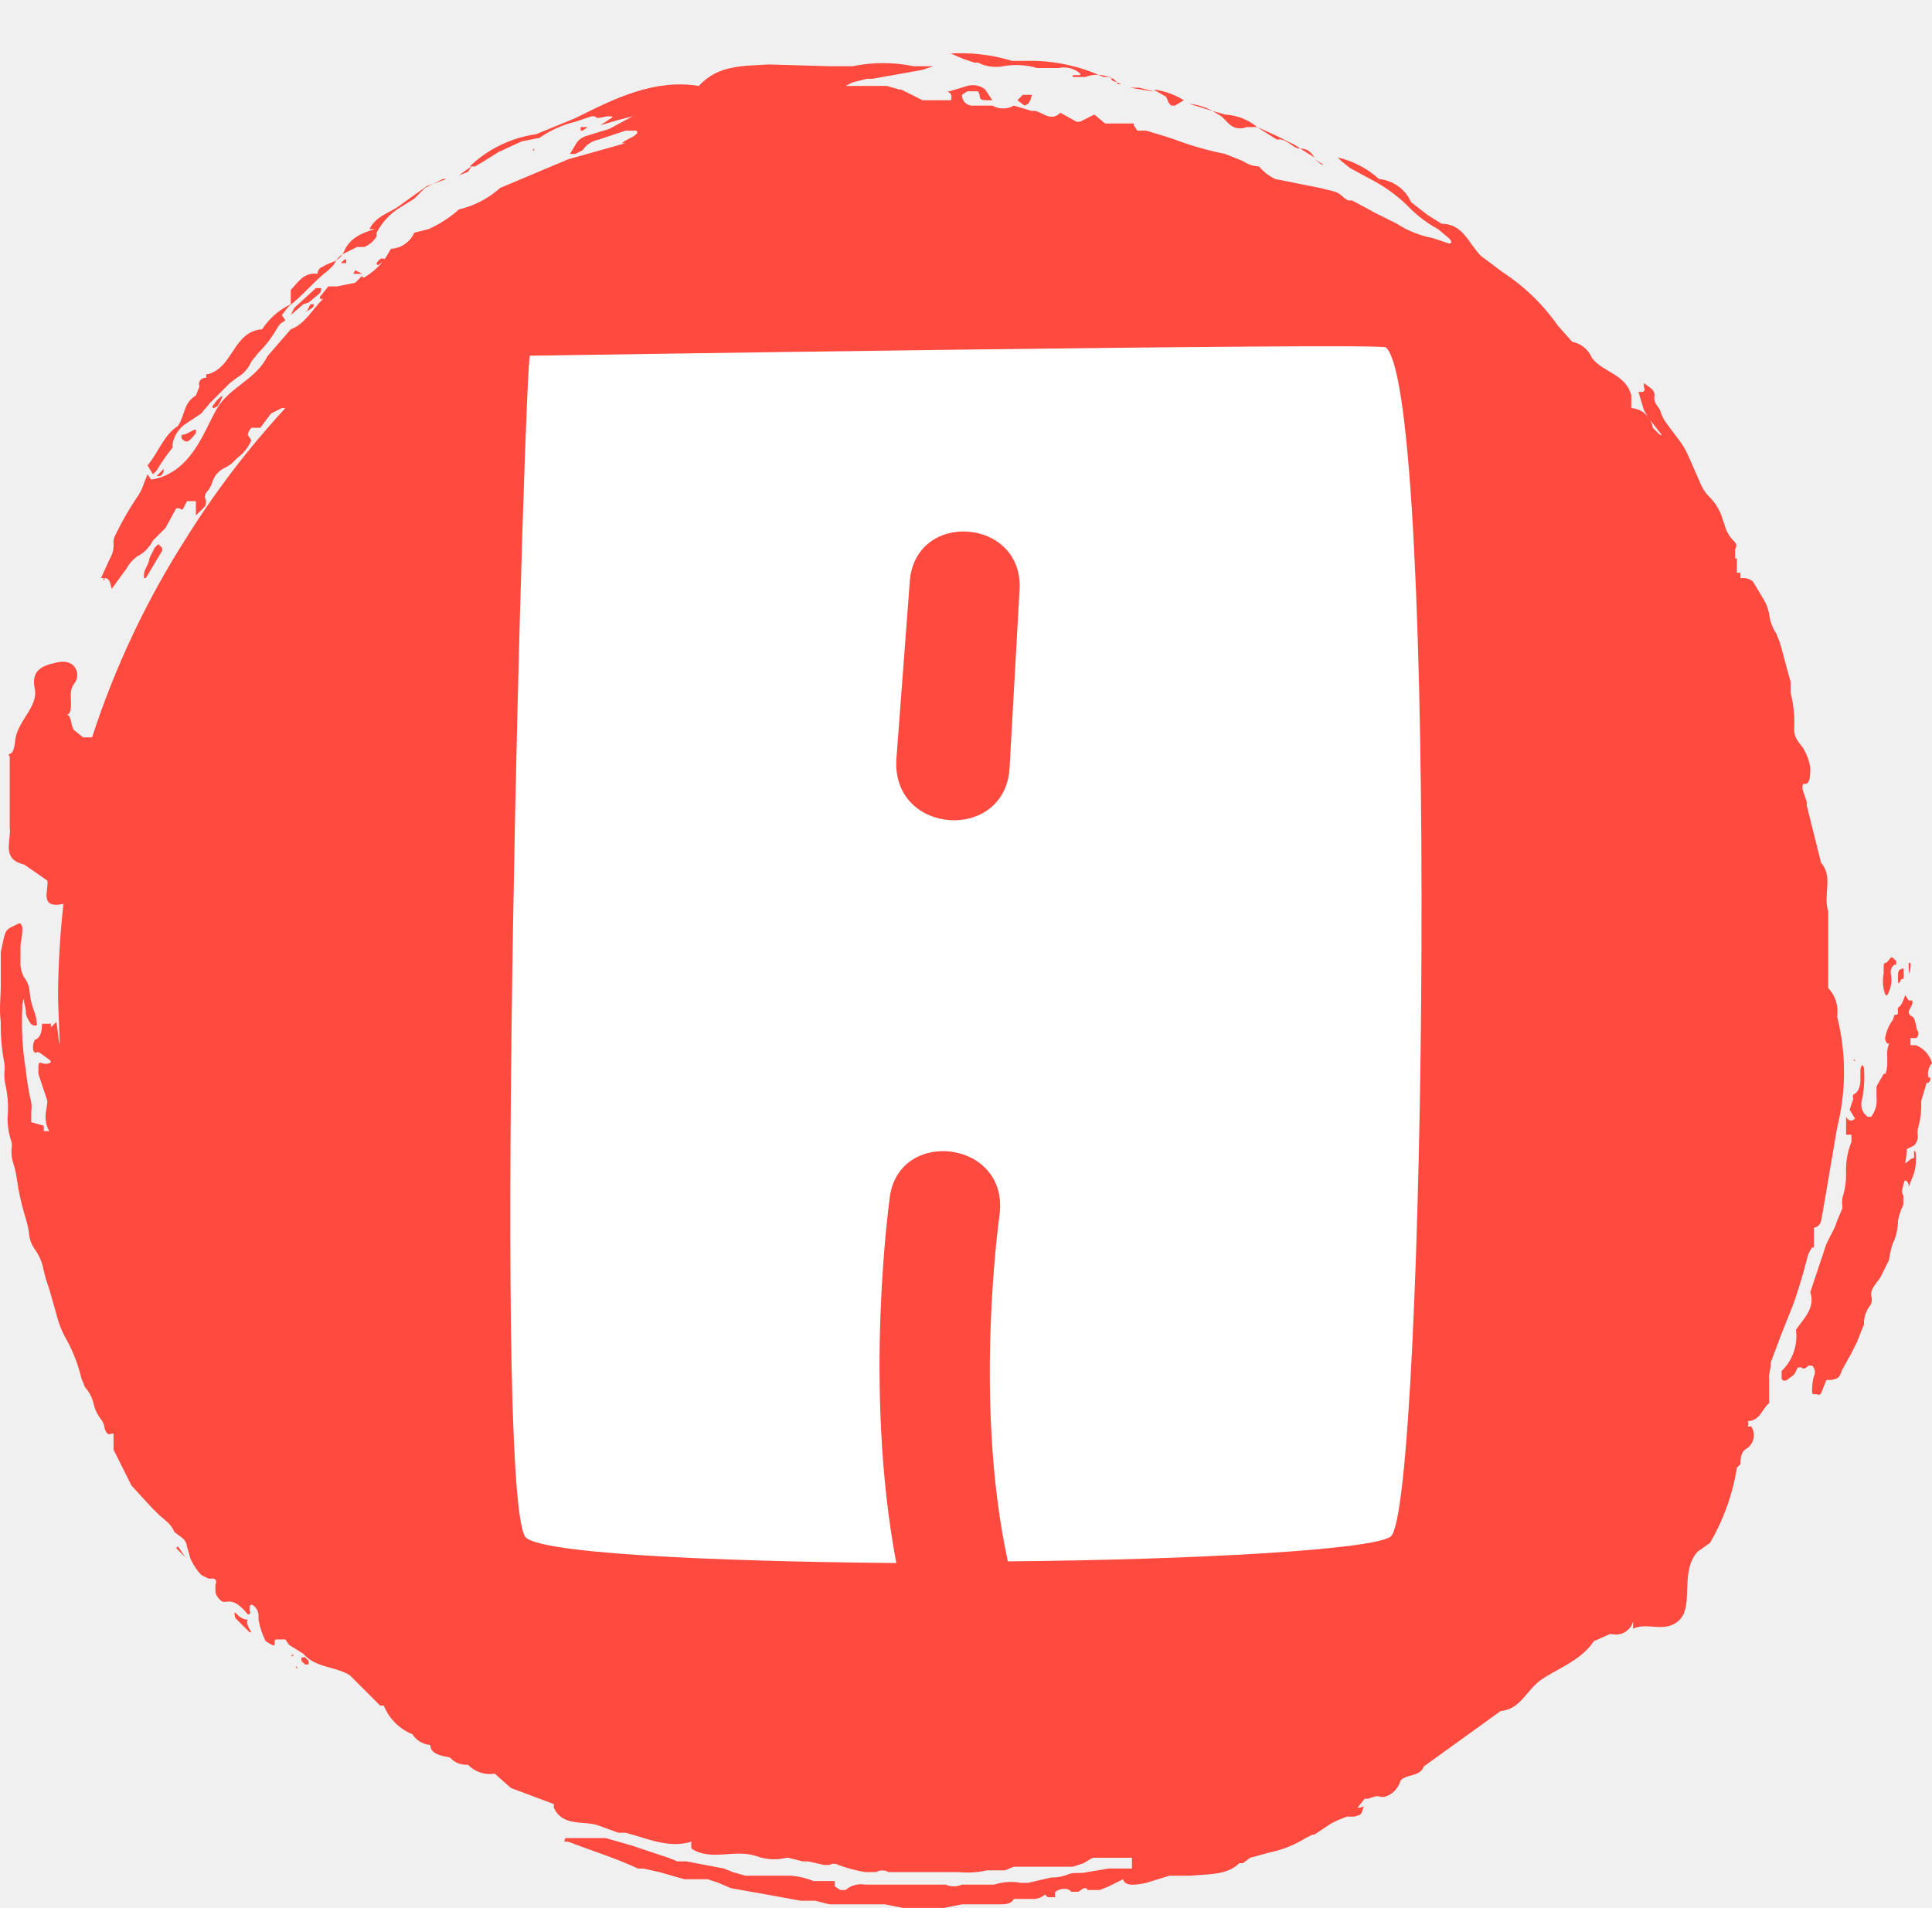
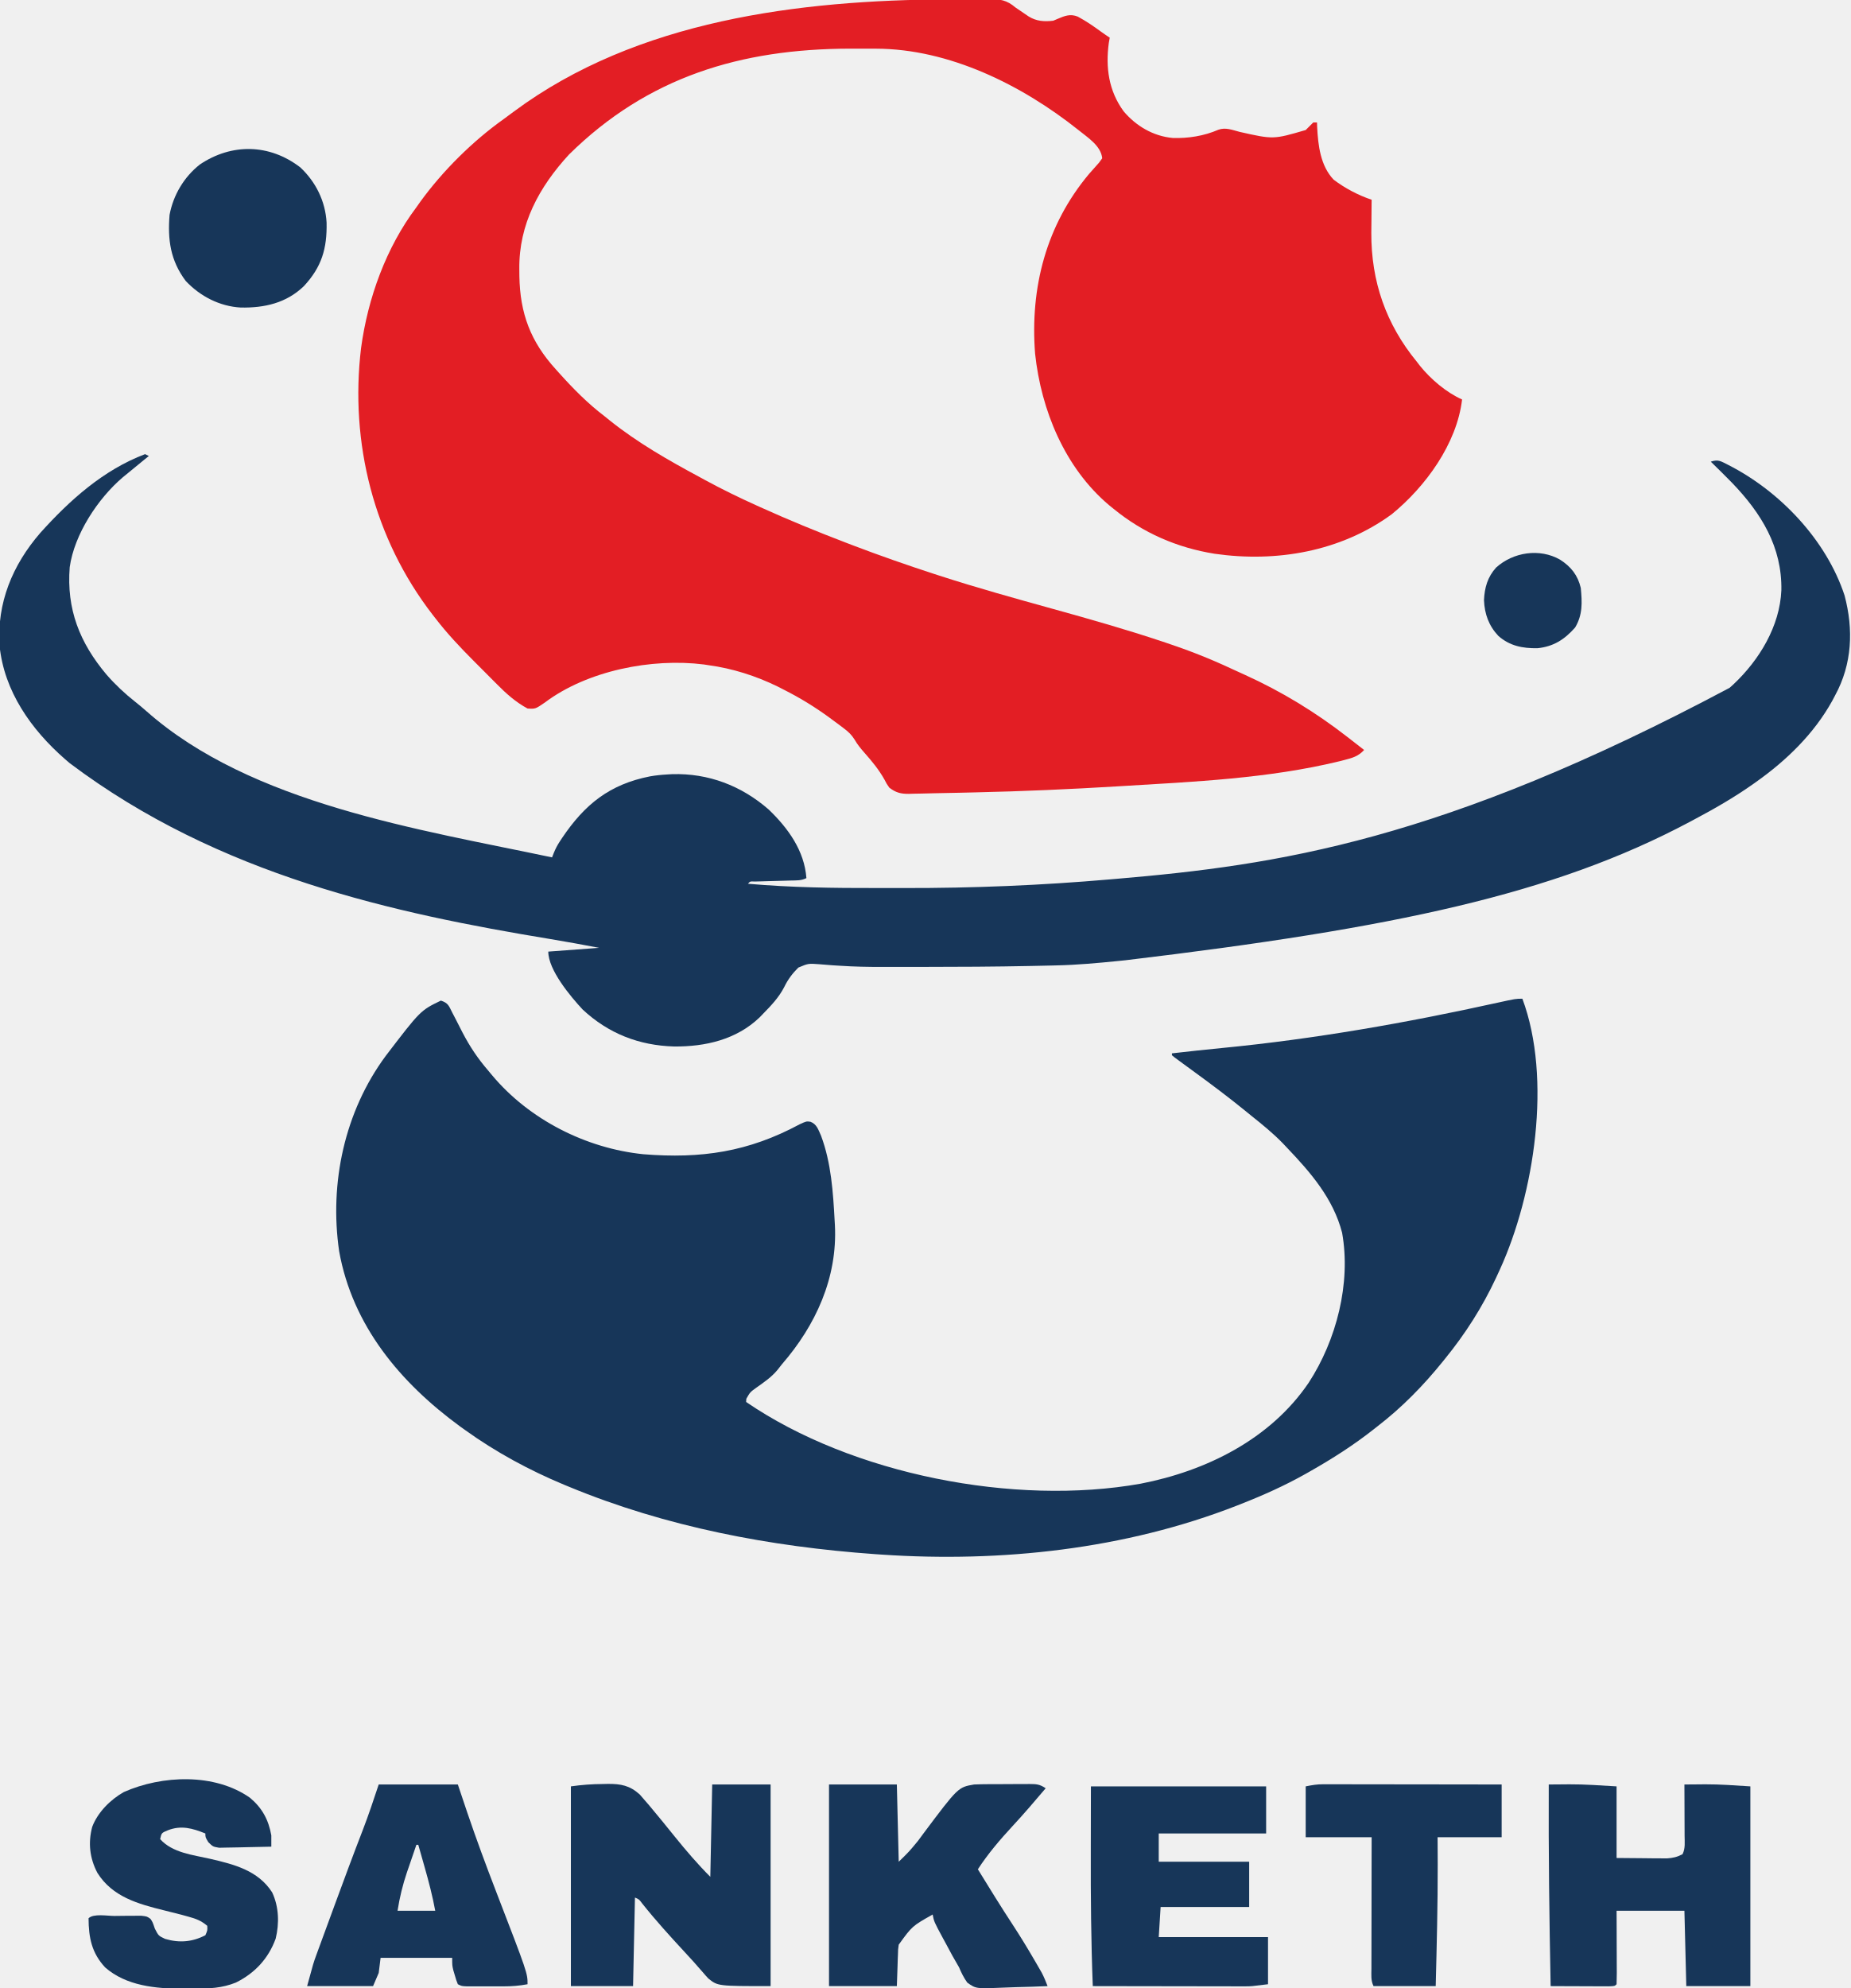
- <svg xmlns="http://www.w3.org/2000/svg" id="svg23" width="308.761" height="304.916" class="css-1j8o68f" version="1.1" viewBox="0 0 106.008 104.687">
-   <g id="SvgjsG2685" fill="#ff4a3f" featurekey="rootContainer" transform="matrix(0.9820593,0,0,0.9820593,-0.05456052,0)">
-     <g id="g17">
-       <path id="path3" d="M19.8 15.3h.5l-.4-.2zm.5.1zm.8-.7c0 .1 0 .1.1.1l.4-.3c-.2-.1-.3-.1-.5.2zm.4-.2zm-4.1 2.3zm-.2.6l.3-.2c.1-.1.1-.2.1-.2h-.2l-.2.4c-.1-.1-.1 0 0 0zm2.2-2.9h-.1l-.2.2h.3zm-2.1 2.4l.6-.5c.1-.1.1-.2.1-.3h-.3l-1.2 1.1-.2.4.7-.6zm-1.1.8z" />
-       <path id="path5" d="M9.7 25v-.2a1.7 1.7 0 0 1 .7-1.1l.9-.6.5-.6.7-.7.4-.4.4-.3a1.9 1.9 0 0 0 .8-.9l.4-.5a5.9 5.9 0 0 0 1-1.3l.2-.3.3-.2-.2-.3.4-.5c.8-.6 1.4-1.4 2.2-2l.3-.3a1.4 1.4 0 0 1 .5-.6l.8-.4h.4a1.4 1.4 0 0 0 .7-.6V13a3.5 3.5 0 0 1 1.3-1.4l.8-.5.2-.2.4-.4 1-.5h.2l-1.1.4-1.4 1c-.6.5-1.4.6-1.8 1.4h.3c-.7.2-1.4.5-1.7 1.2s-.8.6-1.2.9a.4.4 0 0 0-.3.4c-.8-.1-1.1.5-1.5.9v.8a3.9 3.9 0 0 0-1.6 1.4c-1.6.1-1.6 2.1-3 2.5h-.1a.2.2 0 0 0 0 .2c-.3 0-.5.2-.4.5l-.2.5c-.7.4-.6 1.1-1 1.7-.8.5-1.1 1.5-1.7 2.2l.3.5.2-.2a11.6 11.6 0 0 1 .9-1.3zM53.9 3.3l.6.2h.2a2.2 2.2 0 0 0 1.4.2 4.1 4.1 0 0 1 1.9.1h1.2a1.4 1.4 0 0 1 1.2.3.1.1 0 0 1 0 .1H60a.1.1 0 0 0 0 .1h.7a1.8 1.8 0 0 1 1.3 0c.2 0 .1.1.2.2l.5.2h-.2c-.2-.4-.5-.4-.8-.4a9.7 9.7 0 0 0-4.3-.9h-.8A9.8 9.8 0 0 0 53 3h.2zm7.3 3.1zM50.3 4.7zm10.9 1.7h.2-.2zM19 14.7zm32.1-10zm17.6 2.2a.9.9 0 0 0 1 .2h.6a3.1 3.1 0 0 0-1.8-.7l-.7-.2.5.3zm-3.4-1.3c0 .1.1.2.2.3h.2l.5-.3a4.2 4.2 0 0 0-1.7-.6l.7.4zm7.4 2.7l.8.5c-.2-.3-.4-.5-.8-.5z" />
-       <path id="path7" d="M99 76.1l.6-1.6.6-1.5c.2-.5.6-1.8.8-2.6a1.7 1.7 0 0 1 .3-.7h.1v-1.1c.5-.1.4-.6.5-.9l.8-4.7a12.7 12.7 0 0 0 0-6.2 1.9 1.9 0 0 0-.5-1.6v-4.3c-.3-.9.3-1.9-.4-2.7L101 45a.4.4 0 0 0 0-.2l-.2-.6a.5.5 0 0 1 0-.4h.1c.3 0 .3-.5.3-.9a3 3 0 0 0-.4-1.1l-.3-.4a1.1 1.1 0 0 1-.2-.7 6.7 6.7 0 0 0-.2-2v-.6c-.2-.7-.4-1.5-.6-2.2l-.2-.5a2.5 2.5 0 0 1-.4-1.1 2.5 2.5 0 0 0-.3-.8l-.6-1a.8.8 0 0 0-.6-.2h-.1V32h-.2v-.8H97V31a.4.4 0 0 0 0-.1v-.2c.1-.2.1-.3-.1-.5a1.8 1.8 0 0 1-.4-.6l-.2-.6a2.9 2.9 0 0 0-.7-1.2 2.2 2.2 0 0 1-.5-.7l-.7-1.6a4.3 4.3 0 0 0-.6-1l-.6-.8a2.4 2.4 0 0 1-.4-.8l-.2-.3a.6.6 0 0 1-.1-.5.5.5 0 0 0-.2-.4l-.4-.3v.2c.1.2 0 .3-.1.3h-.2l.3 1 .3.5.7.9h-.1l-.2-.2-.2-.2a1.3 1.3 0 0 0-1.2-1.1v-.7c-.3-1.2-1.6-1.3-2.2-2.1a1.5 1.5 0 0 0-1.1-.9l-.8-.9a11.3 11.3 0 0 0-3.1-3l-.8-.6-.4-.3c-.7-.7-1-1.8-2.2-1.8l-.8-.5-.9-.7a2.2 2.2 0 0 0-1.8-1.3 5.1 5.1 0 0 0-2.3-1.2l.2.2.5.4 1.3.7a8.5 8.5 0 0 1 2.1 1.6 6.8 6.8 0 0 0 1.5 1.1l.6.5c.1.1.2.2.1.3H81l-.9-.3a5.6 5.6 0 0 1-2-.8l-1.2-.6-1.3-.7h-.2c-.3-.1-.4-.4-.8-.5l-.8-.2-2.5-.5a2.6 2.6 0 0 1-.9-.7 1.7 1.7 0 0 1-.9-.3l-1-.4a18.1 18.1 0 0 1-2.8-.8l-.6-.2-1-.3h-.5l-.2-.3v-.1h-1.6l-.6-.5-.4.2-.4.2h-.2l-.9-.5c-.6.6-1.1-.2-1.6-.1l-1-.3a1.2 1.2 0 0 1-1.2 0h-1.2a.6.6 0 0 1-.5-.6l.3-.2h.6a.7.7 0 0 1 .1.3c0 .2.2.2.5.2h.2l-.4-.6a1.1 1.1 0 0 0-1-.2l-1 .3H53c.3.2.2.3.2.5h-1.6l-.4-.2-.8-.4h-.1l-.7-.2h-2.3l.4-.2.8-.2h.3l1.7-.3 1.1-.2.6-.2h-1.1a8.4 8.4 0 0 0-3.4 0h-1.3L43 3.6c-1.4.1-2.8 0-3.9 1.2-2.5-.4-4.7.7-6.9 1.8l-2.2.9a6.7 6.7 0 0 0-3.7 1.8h.3l.5-.3.8-.5 1.3-.6 1-.2a6 6 0 0 1 2-.9l.9-.3h.2c.1.2.5 0 .7 0h.2c.1 0 .1.1 0 .1l-.6.4 1-.3.8-.2-1.3.7-1.3.4a1 1 0 0 0-.6.5l-.3.5h.3l.4-.2a1.4 1.4 0 0 1 .9-.6l1.5-.5h.5a.1.1 0 0 1 .1.2c-.2.2-.6.3-.8.5h.2l-3.2.9-3.8 1.6a5.2 5.2 0 0 1-2.3 1.2 6.6 6.6 0 0 1-1.7 1.1l-.8.2a1.5 1.5 0 0 1-1.3.9l-.3.5a3.7 3.7 0 0 1-1.2 1.1h-.1v-.1l-.2.2-.2.2-1 .2h-.5l-.4.5c-.1.1-.1.2 0 .2h.1c-.6.6-1 1.4-1.8 1.7L15 19.9c-.6 1.2-1.8 1.6-2.6 2.6s-1.4 3.9-3.9 4.3l-.2-.3-.2.5a2.7 2.7 0 0 1-.4.8 16.9 16.9 0 0 0-1.2 2.1.8.8 0 0 0-.1.5 1.4 1.4 0 0 1-.2.8l-.5 1.1h.2c.3 0 .3.3.4.6l.8-1.1a2.2 2.2 0 0 1 .6-.7 2 2 0 0 0 .9-.9l.3-.3.4-.4.6-1.1h.2c.1.1.1.1.2 0l.2-.4h.5v.8l.5-.5a.5.5 0 0 0 0-.5.4.4 0 0 1 .1-.3 1.5 1.5 0 0 0 .3-.5 1.3 1.3 0 0 1 .8-.9l.3-.2.3-.3a2.4 2.4 0 0 0 .8-1l-.2-.3c0-.1.1-.3.2-.4h.5l.6-.8.6-.3h.2a48.8 48.8 0 0 0-5.5 7.2h-.1.1a48.4 48.4 0 0 0-5.3 11.2h-.5l-.5-.4c-.2-.2-.1-.7-.4-.9h.1c.3-.5-.1-1.2.3-1.7s.1-1.4-.9-1.2-1.5.5-1.3 1.5-1 1.8-1.1 2.9-.5.5-.3.9v3.9c.1.8-.5 1.8.8 2.1l1.3.9c.1.5-.5 1.6.9 1.3a49.2 49.2 0 0 0-.3 5c0 1.1.1 2.2.1 3.3v-.4c-.1-.4-.1-.8-.2-1.3l-.3.3v-.2h-.5c0 .5-.1.8-.4.9a.9.9 0 0 0-.1.5c0 .1.1.3.2.2s.4.2.7.4-.2.3-.4.2-.2.1-.2.3v.3l.5 1.5c0 .3-.1.6-.1.9a1.7 1.7 0 0 0 .2.8h-.3v-.3l-.7-.2v-.6a1.5 1.5 0 0 0 0-.5 14.6 14.6 0 0 1-.3-1.8 16.6 16.6 0 0 1-.2-3.5.9.9 0 0 1 .1-.5v.2a2.9 2.9 0 0 1 .1.5.8.8 0 0 0 .1.4c.1.2.2.4.4.4s.1-.1.1-.2a2.1 2.1 0 0 0-.1-.5 4.2 4.2 0 0 1-.3-1.3 1.5 1.5 0 0 0-.3-.7 1.6 1.6 0 0 1-.2-.9v-.8c0-.3.1-.6.1-.9a.5.5 0 0 0-.1-.4h-.1c-.8.4-.7.2-1 1.6V55c0 .7-.1 1.4 0 2.1a10.8 10.8 0 0 0 .2 2.3 1.8 1.8 0 0 1 0 .5 3.1 3.1 0 0 0 .1.9 5.9 5.9 0 0 1 .1 1.3 3.9 3.9 0 0 0 .2 1.7 1.2 1.2 0 0 1 0 .4 2.1 2.1 0 0 0 .1.8 4.9 4.9 0 0 1 .2.9 14 14 0 0 0 .5 2.2 5 5 0 0 1 .2 1 1.7 1.7 0 0 0 .3.7 2.9 2.9 0 0 1 .5 1.2 8.5 8.5 0 0 0 .3 1l.4 1.4a5.4 5.4 0 0 0 .6 1.5 8.5 8.5 0 0 1 .8 2.1l.2.5a2.1 2.1 0 0 1 .5 1 2.1 2.1 0 0 0 .4.8 1 1 0 0 1 .2.5c.1.3.2.4.4.3h.1v.9l.5 1 .5 1 1.1 1.2.4.4c.3.3.7.5.9 1l.4.3a.7.7 0 0 1 .3.5l.2.7a3.3 3.3 0 0 0 .6.9l.4.2h.3a.2.2 0 0 1 .1.3 2.5 2.5 0 0 0 0 .5.9.9 0 0 0 .4.5h.2c.4-.1.8.2 1.2.7h.1c0-.1.1-.1 0-.2v-.2c0-.1.1-.2.2-.1a.7.7 0 0 1 .3.6v.2a4.3 4.3 0 0 0 .4 1.2c.5.3.5.3.5.1s0-.2.2-.2h.4l.2.3.8.5c.7.8 1.8.7 2.6 1.2l1.7 1.7h.2a2.9 2.9 0 0 0 1.6 1.6 1.3 1.3 0 0 0 1 .6c0 .5.6.6 1.1.7a1.2 1.2 0 0 0 .8.4h.2a1.7 1.7 0 0 0 1.5.5l.9.8 2.4.9v.2c.5 1.1 1.7.7 2.5 1l1.1.4h.4c1.2.3 2.4.9 3.7.5a.7.7 0 0 0 0 .4c1.1.7 2.4 0 3.6.4a2.9 2.9 0 0 0 1.7.1h.1l.8.2h.3l.9.2h.3a.5.5 0 0 1 .5 0 7.9 7.9 0 0 0 1.5.4h.6a.7.7 0 0 1 .7 0h3.9a5 5 0 0 0 1.6-.1h1l.5-.2H60l.6-.2.5-.3h2.2v.6H62l-1.2.2c-.4.1-.7 0-1 .1a2.4 2.4 0 0 1-1 .2l-1.3.3h-.4a3.1 3.1 0 0 0-1.5.1h-1.8a1.1 1.1 0 0 1-.9 0h-4.5a1.3 1.3 0 0 0-1.1.3H47l-.3-.2v-.3h-1.2a4.1 4.1 0 0 0-1.3-.3h-2.5l-.7-.2-.5-.2-2.1-.4h-.5l-.5-.2-2.1-.7-1.4-.4h-2.2c-.1 0-.1.1-.1.2h.2c1.3.5 2.6.9 3.9 1.5h.3l.9.2 1.4.4h1.3l.6.2.7.3 1.7.3 1.1.2 1.1.2h.8l.8.2h3.1l1 .2h2.3l1-.2H56c.4 0 .6-.1.7-.3h1a1 1 0 0 0 .8-.3c-.1.1 0 .1.1.2h.4v-.2c0-.1 0-.1.2-.2s.6-.1.7.1h.4l.3-.2c.2 0 .2 0 .2.1h.7l.5-.2.8-.4c.1.3.4.4 1.3.2l1.3-.4h1.2c.9-.1 2 0 2.7-.7h.2l.4-.3 1.1-.3a6.1 6.1 0 0 0 2-.8l.4-.2h.1l.9-.6.4-.2.5-.2h.4c.4-.1.4-.1.5-.4s0-.1-.2-.1h-.1l.4-.5h.2c.3-.1.5-.2.7-.1h.2a1.3 1.3 0 0 0 .9-.9c.3-.4 1.1-.2 1.3-.8l4.3-3.1c1.1-.1 1.4-1.1 2.2-1.7s2.3-1.1 3-2.2l.9-.4h.1a1 1 0 0 0 1.2-.7v.4c.8-.4 1.8.3 2.6-.5s0-2.7 1-3.8l.7-.5a12.1 12.1 0 0 0 1.5-4.2l.2-.2c0-.3 0-.7.4-.9a.9.9 0 0 0 .2-1.2h-.2a.3.3 0 0 0 0-.3c.7 0 .8-.7 1.2-1V77a.5.5 0 0 1 0-.2 3.8 3.8 0 0 0 .1-.7zM5.9 32.2z" />
-       <path id="path9" d="M26.4 9.3l-.3.2-.4.3.5-.2zm6.1-2h.1l.3-.2h-.4zm-2.6 1l-.1.1h.1v-.1zm-1.5 1.4zm1.3-.2zm-6.3 3.1zM9.2 26.2l-.4.4H9a.4.4 0 0 0 .2-.4zm3-3.5a2.1 2.1 0 0 0 .3-.6 1.5 1.5 0 0 0-.5.5c-.1.1-.1.2 0 .2zM11 24.2V24c-.2 0-.5.3-.8.3v.2c.3.3.4.2.8-.3zm3 66.2zM73.9 9.2h.1l-.5-.3zm-2.5-1.4c.5-.1.8.4 1.2.5h.1l-.3-.2-1-.5-1.1-.5.3.2zM52.8 3.1zm11.7 2h-.1l-1.2-.2h.5zm2 .7l1.3.4a3.3 3.3 0 0 0-1.3-.4zm-9 0a1 1 0 0 0 .2-.5h-.5l-.3.3.4.3zm9 1.6zM49.9 4.2zm2.9.7zM48.5 4zm13.8 2.1a.5.5 0 0 0 0 .1zm44.8 52.3h-.3V58h.3c.1 0 .2-.3.1-.4s-.1-.7-.3-.8a.3.3 0 0 1-.2-.3l.2-.4a.4.4 0 0 0 0-.2h-.2l-.2-.3c-.1.3-.2.6-.4.7a.5.5 0 0 0 0 .2c0 .1 0 .2-.1.2h-.1a1.1 1.1 0 0 1-.1.3 2.3 2.3 0 0 0-.4.9.4.4 0 0 0 .1.4h.1a1.7 1.7 0 0 0-.1.8v.4a1.8 1.8 0 0 1-.1.5h-.1l-.4.7v.6a1.5 1.5 0 0 1-.3 1.1h-.2l-.2-.2a.9.9 0 0 1-.1-.8 6.5 6.5 0 0 0 .1-1.7c0-.1-.1-.2-.1-.2a.5.5 0 0 0-.1.3v.6c0 .2-.1.6-.3.7s-.1.2-.1.3l-.2.6.3.5c-.2.2-.4.1-.5-.1v1h.3v.4a4.2 4.2 0 0 0-.3 1.4 3.3 3.3 0 0 0 0 .4 4 4 0 0 1-.2 1.3 2 2 0 0 0 0 .6l-.3.7a3.2 3.2 0 0 1-.3.7l-.3.6-.9 2.7c.3.9-.4 1.5-.8 2.1a2.7 2.7 0 0 1-.8 2.3v.4c0 .1.1.2.3.1l.4-.3.2-.4h.2c.1.1.2.1.4-.1h.2a.5.5 0 0 1 .1.6 2.9 2.9 0 0 0-.1.8c0 .1 0 .2.1.2h.2c.1.1.2 0 .3-.3l.2-.5h.3c.4-.1.4-.1.6-.6l.5-.9.3-.6.4-1a1.6 1.6 0 0 1 .3-1 .6.6 0 0 0 .1-.6c0-.2 0-.3.2-.6l.3-.4.5-1a4.7 4.7 0 0 1 .2-.9 3 3 0 0 0 .3-1.3 3.8 3.8 0 0 1 .3-.9v-.5c-.1-.2-.1-.2 0-.6s.1-.2.2-.2a.4.4 0 0 1 .1.3l.2-.5a2.3 2.3 0 0 0 .2-.9v-.3c0-.1 0-.3-.1-.3v.4c-.2 0-.3.2-.5.3a6.4 6.4 0 0 0 .1-.8l.4-.2a.7.7 0 0 0 .2-.6 1.4 1.4 0 0 1 0-.3 4.8 4.8 0 0 0 .2-1.4v-.2l.3-1h.1a.3.3 0 0 0 .1-.3h-.1a.9.9 0 0 1 .2-.8 1.5 1.5 0 0 0-.9-1zm-1.2 7.8zm-.2-9.9zm0 0zM9.1 30.8a.3.3 0 0 0 0-.2l-.2-.2-.2.2-.3.6c0 .3-.3.6-.3.9v.2h.1zm96.3 24.8h.1a1.7 1.7 0 0 0 .2-1.2.5.5 0 0 1 .2-.5h.1v-.2l-.2-.2h-.1c-.1.1-.2.3-.3.3s-.1.1-.1.3v.3a2.2 2.2 0 0 0 .1 1.2zM13.2 90.1c-.1 0 0 .2 0 .3l.8.8h.1c-.2-.3-.3-.6-.2-.7a.9.9 0 0 1-.5-.2zm.8.3zm92.3-35.7h.1a2 2 0 0 0 0-.6c-.3.1-.3.1-.3.6s.1.1.2 0z" />
-       <path id="path11" d="M106.7 62a.6.6 0 0 0 .1-.5c0-.1-.1-.2-.1-.1h-.2v.2c0 .4.1.5.2.4zm.1-8.2h-.1v.6a1 1 0 0 0 .1-.6zM17.1 92.6h-.2v.2l.2.2h.2v-.2zm86.6-33.3c0-.1 0-.1-.1-.1zM9.9 86.5l.5.5-.4-.6z" />
-       <circle id="circle13" cx="10.5" cy="87.1" transform="rotate(-24.8 10.4 87.159)" />
-       <path id="path15" d="M9.7 30.1h-.1v.2-.2h.1zm83.2-6.6l-.2-.3h-.1zm-14.7 77.1zM5.9 32.2zm-.1.2a.3.3 0 0 0 .1-.2v.2zm1.9-4.9zM61.5 2.4zm42.8 58.2v.1-.1zM16.4 92.5h-.1c.1.1.2 0 .1-.1zm.2.7h.1l-.1-.1v.1zm73.9-71.3zm15.2 34.4zM14.6 91.7zm92.1-37zm-.8 11.4zM34.6 0z" />
-     </g>
-   </g>
-   <g id="SvgjsG2686" fill="#fff" featurekey="nameFeature-0" transform="matrix(2.284354,0,0,2.284354,27.98006,-5.60952)">
-     <path id="path20" d="M9.6 16.48 l-0.32 4.24 c-0.08 1.8 2.6 1.96 2.72 0.2 l0.24 -4.28 c0.12 -1.76 -2.56 -1.96 -2.64 -0.16 z M0.48 11 l0 0 c0.04 0 20.48 -0.32 20.56 -0.2 c1.28 1.12 0.96 27.8 0.12 28.56 c-0.4 0.32 -4.64 0.56 -9.2 0.6 c-0.84 -3.84 -0.2 -8.32 -0.2 -8.32 c0.24 -1.8 -2.44 -2.12 -2.64 -0.4 c0 0.04 -0.64 4.52 0.16 8.76 c-4.56 -0.04 -8.68 -0.24 -8.92 -0.64 c-0.8 -1.44 0 -28.28 0.12 -28.36 z" />
-   </g>
+ <svg xmlns="http://www.w3.org/2000/svg" version="1.1" width="982" height="1055">
+   <path d="M0 0 C2.539 -0.016 5.078 -0.037 7.617 -0.065 C11.203 -0.101 14.789 -0.109 18.376 -0.109 C19.456 -0.124 20.536 -0.138 21.648 -0.153 C27.781 -0.116 31.242 0.333 35.947 4.351 C37.509 5.415 39.071 6.478 40.634 7.539 C41.381 8.048 42.127 8.557 42.896 9.082 C47.035 11.644 51.206 11.905 55.947 11.351 C56.741 11.014 57.535 10.676 58.353 10.328 C62.084 8.744 65.014 7.574 68.955 9.159 C73.3 11.484 77.338 14.252 81.312 17.159 C82.828 18.264 84.386 19.311 85.947 20.351 C85.782 21.259 85.617 22.166 85.447 23.101 C83.686 36.188 85.367 48.542 93.318 59.422 C99.932 67.257 109.04 72.626 119.373 73.574 C127.604 73.848 136.003 72.494 143.587 69.207 C147.469 67.799 151.078 69.36 154.947 70.351 C172.784 74.368 172.784 74.368 189.947 69.351 C191.298 68.036 192.635 66.706 193.947 65.351 C194.607 65.351 195.267 65.351 195.947 65.351 C195.973 66.151 195.998 66.95 196.025 67.773 C196.527 77.487 197.748 88.305 204.767 95.687 C210.673 100.196 217.916 104.008 224.947 106.351 C224.936 107.157 224.926 107.962 224.915 108.791 C224.88 111.852 224.856 114.912 224.837 117.973 C224.822 119.919 224.797 121.866 224.771 123.812 C224.639 149.669 232.564 172.404 248.947 192.351 C249.497 193.066 250.048 193.78 250.615 194.516 C256.31 201.574 264.617 208.663 272.947 212.351 C270.174 235.894 253.478 258.687 235.619 273.25 C208.563 293.049 174.448 298.941 141.634 294.226 C121.686 291.033 103.598 283.171 87.947 270.351 C87.145 269.703 86.343 269.055 85.517 268.387 C62.068 248.548 49.544 218.038 46.322 188.039 C43.594 152.924 52.223 119.812 74.923 92.691 C76.151 91.272 77.392 89.865 78.658 88.48 C80.219 86.805 80.219 86.805 81.947 84.351 C81.274 77.651 74.173 73.317 69.337 69.363 C39.436 45.523 0.719 26.242 -38.213 26.184 C-39.502 26.177 -39.502 26.177 -40.816 26.171 C-43.582 26.161 -46.349 26.16 -49.116 26.164 C-50.061 26.165 -51.007 26.166 -51.981 26.167 C-109.817 26.291 -159.248 41.12 -201.053 82.351 C-216.914 99.583 -227.71 119.406 -227.428 143.164 C-227.412 145.023 -227.412 145.023 -227.395 146.92 C-227.051 166.657 -221.471 181.626 -208.053 196.351 C-207.216 197.284 -207.216 197.284 -206.363 198.236 C-198.774 206.67 -191.111 214.474 -182.053 221.351 C-181.097 222.124 -180.14 222.896 -179.155 223.691 C-164.586 235.306 -148.427 244.545 -132.053 253.351 C-130.952 253.952 -129.85 254.554 -128.716 255.173 C-119.797 260.015 -110.741 264.43 -101.491 268.601 C-100.785 268.921 -100.08 269.24 -99.353 269.57 C-84.437 276.312 -69.342 282.503 -54.053 288.351 C-52.259 289.039 -52.259 289.039 -50.429 289.74 C-36.117 295.187 -21.685 300.241 -7.124 304.976 C-6.338 305.232 -5.552 305.488 -4.743 305.751 C15.366 312.273 35.715 317.918 56.083 323.565 C75.41 328.925 94.658 334.402 113.689 340.746 C114.798 341.114 114.798 341.114 115.93 341.49 C127.725 345.423 139.197 349.916 150.462 355.19 C152.907 356.333 155.364 357.444 157.826 358.551 C177.318 367.413 195.042 378.227 211.947 391.351 C212.787 392.003 213.626 392.654 214.492 393.326 C216.645 394.999 218.797 396.674 220.947 398.351 C217.875 401.737 214.587 402.621 210.259 403.726 C209.433 403.938 208.607 404.149 207.756 404.367 C170.075 413.518 130.566 415.205 92.009 417.539 C90.954 417.603 90.954 417.603 89.878 417.668 C64.781 419.188 39.685 420.293 14.548 420.854 C11.851 420.915 9.154 420.98 6.457 421.045 C2.114 421.148 -2.228 421.231 -6.571 421.304 C-9.036 421.351 -11.501 421.417 -13.967 421.484 C-15.494 421.512 -17.022 421.54 -18.549 421.566 C-19.582 421.602 -19.582 421.602 -20.635 421.637 C-24.971 421.687 -27.597 420.982 -31.053 418.351 C-32.467 416.328 -32.467 416.328 -33.678 413.976 C-36.626 408.735 -40.22 404.393 -44.183 399.907 C-46.167 397.647 -47.967 395.504 -49.452 392.881 C-51.129 390.232 -52.671 388.78 -55.159 386.898 C-55.969 386.283 -56.78 385.668 -57.615 385.035 C-58.915 384.078 -58.915 384.078 -60.241 383.101 C-61.135 382.438 -62.029 381.775 -62.95 381.092 C-70.648 375.475 -78.55 370.637 -87.053 366.351 C-88.695 365.51 -88.695 365.51 -90.37 364.652 C-101.916 359.028 -114.309 355.06 -127.053 353.351 C-127.838 353.229 -128.623 353.107 -129.432 352.98 C-157.097 349.474 -191.382 356.253 -213.866 373.164 C-218.876 376.602 -218.876 376.602 -223.053 376.351 C-229.308 372.984 -234.446 368.398 -239.397 363.371 C-240.378 362.391 -240.378 362.391 -241.379 361.391 C-242.75 360.017 -244.118 358.639 -245.482 357.258 C-247.54 355.178 -249.61 353.111 -251.682 351.045 C-258.919 343.793 -265.801 336.483 -272.053 328.351 C-272.524 327.751 -272.995 327.15 -273.479 326.531 C-304.618 286.189 -317.486 235.328 -311.413 185.008 C-307.843 158.623 -298.134 131.71 -282.053 110.351 C-281.351 109.356 -280.648 108.361 -279.924 107.336 C-268.077 91.026 -252.191 75.257 -235.765 63.576 C-233.888 62.233 -232.046 60.848 -230.202 59.461 C-164.809 10.992 -78.947 0.455 0 0 Z " fill="#E31E24" transform="translate(503.0532,-0.3514709)" />
+   <path d="M0 0 C15.785 42.333 6.389 103.583 -11.96 143.754 C-12.304 144.495 -12.647 145.236 -13 146 C-13.324 146.703 -13.647 147.405 -13.981 148.129 C-21.203 163.608 -30.226 177.764 -41 191 C-41.424 191.527 -41.847 192.053 -42.284 192.596 C-52.585 205.349 -63.99 216.996 -77 227 C-77.563 227.445 -78.127 227.89 -78.708 228.349 C-89.557 236.921 -100.977 244.185 -113 251 C-113.739 251.419 -114.478 251.838 -115.239 252.27 C-126.137 258.384 -137.375 263.435 -149 268 C-150.246 268.493 -150.246 268.493 -151.517 268.996 C-210.832 292.203 -276.719 299.27 -340 295 C-341.832 294.876 -341.832 294.876 -343.702 294.75 C-399.242 290.774 -454.414 280.338 -506 259 C-507.332 258.452 -507.332 258.452 -508.692 257.892 C-527.029 250.249 -544.861 240.614 -561 229 C-561.953 228.319 -562.905 227.639 -563.887 226.938 C-595.504 203.793 -620.924 173.541 -628 134 C-633.27 97.864 -625.113 59.86 -603.289 30.364 C-584.856 6.246 -584.856 6.246 -574 1 C-570.036 2.321 -569.797 3.762 -567.926 7.434 C-567.34 8.558 -566.754 9.683 -566.15 10.842 C-564.941 13.202 -563.738 15.565 -562.533 17.928 C-558.68 25.32 -554.447 31.697 -549 38 C-548.298 38.845 -547.597 39.69 -546.874 40.561 C-527.118 64.178 -496.967 79.427 -466.546 82.531 C-435.78 85.011 -410.851 81.315 -383.535 66.625 C-380 65 -380 65 -377.863 65.295 C-374.46 66.583 -373.677 69.551 -372.23 72.707 C-366.817 87.194 -365.837 102.691 -365 118 C-364.959 118.712 -364.917 119.424 -364.875 120.158 C-363.439 148.018 -375.067 173.351 -393 194 C-393.773 194.986 -394.547 195.972 -395.344 196.988 C-398.536 200.834 -402.48 203.52 -406.535 206.387 C-409.883 208.8 -409.883 208.8 -411.891 212.305 C-411.927 212.864 -411.963 213.424 -412 214 C-355.642 252.584 -269.428 269.286 -202.625 257.375 C-167.773 250.619 -133.766 233.78 -113.422 203.801 C-98.708 181.233 -90.864 150.972 -95.691 124.16 C-100.392 106.047 -112.359 92.244 -125 79 C-125.69 78.269 -126.379 77.538 -127.09 76.785 C-132.336 71.367 -138.111 66.698 -144 62 C-145.124 61.086 -146.248 60.17 -147.371 59.254 C-155.918 52.309 -164.695 45.718 -173.59 39.227 C-175.06 38.151 -176.53 37.076 -178 36 C-178.774 35.435 -179.547 34.87 -180.344 34.288 C-181.078 33.747 -181.811 33.206 -182.566 32.648 C-183.227 32.163 -183.888 31.677 -184.569 31.177 C-185.041 30.789 -185.513 30.4 -186 30 C-186 29.67 -186 29.34 -186 29 C-177.199 28.002 -168.399 27.021 -159.582 26.176 C-110.222 21.394 -61.464 12.79 -13.059 2.094 C-3.525 0 -3.525 0 0 0 Z " fill="#173659" transform="translate(808,530)" />
+   <path d="M0 0 C0.99 0.495 0.99 0.495 2 1 C1 1.801 1 1.801 -0.02 2.617 C-2.509 4.63 -4.983 6.661 -7.443 8.709 C-8.897 9.915 -10.362 11.106 -11.828 12.297 C-25.029 23.536 -37.566 42.57 -40 60 C-41.75 82.275 -34.732 100.034 -20.491 116.979 C-15.781 122.374 -10.732 127.101 -5.117 131.535 C-3.12 133.114 -1.162 134.744 0.742 136.434 C56.334 185.647 145.76 199.156 216 214 C216.309 213.212 216.617 212.425 216.935 211.614 C217.851 209.365 218.807 207.527 220.137 205.512 C220.545 204.892 220.954 204.272 221.375 203.633 C233.346 185.89 246.469 175.241 268 171 C271.004 170.483 273.957 170.169 277 170 C278.334 169.921 278.334 169.921 279.695 169.84 C298.971 169.249 316.496 175.972 330.953 188.574 C341.253 198.438 349.941 210.445 351 225 C348.214 226.393 345.828 226.2 342.715 226.281 C341.463 226.319 340.21 226.356 338.92 226.395 C336.261 226.465 333.602 226.535 330.943 226.605 C329.692 226.643 328.441 226.68 327.152 226.719 C325.997 226.749 324.842 226.779 323.652 226.811 C321.078 226.703 321.078 226.703 320 228 C342.812 229.997 365.52 230.315 388.408 230.261 C393.241 230.249 398.073 230.256 402.906 230.268 C439.376 230.342 475.664 228.84 512 225.688 C513.263 225.58 514.525 225.472 515.826 225.361 C600.66 218.102 687.902 205.532 841 124 C841.674 123.39 842.348 122.781 843.043 122.152 C856.771 109.246 867.637 91.322 868.454 72.269 C868.889 49.241 857.768 31.303 842.238 15.17 C838.544 11.393 834.79 7.681 831 4 C835.086 2.638 836.364 3.8 840.188 5.688 C867.676 19.638 892.295 45.526 902 75 C906.804 93.085 906.051 111.373 897 128 C896.484 128.975 895.969 129.949 895.438 130.953 C885.784 148.383 871.159 162.563 855 174 C854.426 174.408 853.851 174.816 853.259 175.237 C843.267 182.267 832.791 188.289 822 194 C821.198 194.429 820.396 194.858 819.57 195.3 C747.406 233.634 663.189 251.508 520.414 268.582 C519.152 268.711 517.89 268.84 516.59 268.973 C505.701 270.067 494.82 271.07 483.875 271.316 C483.038 271.337 482.201 271.358 481.339 271.38 C478.559 271.446 475.78 271.505 473 271.562 C471.532 271.594 471.532 271.594 470.035 271.626 C450.878 272.021 431.722 272.109 412.562 272.123 C410.349 272.125 408.136 272.129 405.923 272.133 C402.369 272.139 398.815 272.139 395.261 272.135 C393.877 272.133 392.493 272.134 391.109 272.136 C383.703 272.143 376.336 272.009 368.946 271.511 C367.667 271.434 366.389 271.356 365.072 271.276 C362.676 271.12 360.282 270.933 357.891 270.707 C352.014 270.263 352.014 270.263 346.729 272.473 C343.644 275.505 341.123 278.851 339.254 282.766 C336.388 288.327 332.355 292.554 328 297 C327.393 297.632 326.786 298.263 326.16 298.914 C313.85 310.729 297.335 314.492 280.761 314.356 C262.094 313.808 245.941 307.488 232.25 294.75 C225.772 287.79 214 273.736 214 264 C222.91 263.34 231.82 262.68 241 262 C232.384 260.359 223.773 258.773 215.119 257.347 C132.556 243.725 39.305 223.73 -40 164 C-40.851 163.272 -41.702 162.543 -42.578 161.793 C-60.418 146.17 -74.825 125.875 -77.232 101.667 C-78.7 78.994 -70.406 58.866 -55.623 41.806 C-40.033 24.458 -22.148 8.386 0 0 Z " fill="#173659" transform="translate(77,241)" />
+   <path d="M0 0 C0.864 -0.021 1.727 -0.041 2.617 -0.062 C9.528 -0.105 14.262 0.772 19.555 5.562 C20.32 6.449 21.086 7.336 21.875 8.25 C22.727 9.23 23.579 10.209 24.457 11.219 C29.097 16.749 33.661 22.332 38.176 27.965 C44.12 35.323 50.305 42.555 57 49.25 C57.33 33.08 57.66 16.91 58 0.25 C68.23 0.25 78.46 0.25 89 0.25 C89 35.56 89 70.87 89 107.25 C61 107.25 61 107.25 56 103.25 C54.944 102.137 53.921 100.99 52.938 99.812 C49.751 96.084 46.461 92.47 43.125 88.875 C35.443 80.575 27.891 72.26 20.848 63.402 C19.18 61.179 19.18 61.179 17 60.25 C16.67 75.76 16.34 91.27 16 107.25 C5.11 107.25 -5.78 107.25 -17 107.25 C-17 72.27 -17 37.29 -17 1.25 C-11.173 0.418 -5.838 0.035 0 0 Z " fill="#173659" transform="translate(320,946.75)" />
+   <path d="M0 0 C11.88 0 23.76 0 36 0 C36.495 20.295 36.495 20.295 37 41 C42.447 35.694 42.447 35.694 47.141 30.02 C47.902 28.994 47.902 28.994 48.68 27.948 C49.198 27.243 49.716 26.539 50.25 25.812 C68.524 1.453 68.524 1.453 77 0 C79.656 -0.107 82.285 -0.164 84.941 -0.168 C85.705 -0.171 86.47 -0.175 87.257 -0.178 C88.868 -0.183 90.479 -0.185 92.091 -0.185 C94.557 -0.187 97.024 -0.206 99.49 -0.225 C101.057 -0.228 102.624 -0.23 104.191 -0.23 C105.298 -0.241 105.298 -0.241 106.426 -0.252 C110.17 -0.235 111.803 -0.131 115 2 C109.211 8.83 103.409 15.629 97.312 22.188 C90.65 29.399 84.363 36.77 79 45 C85.109 54.941 91.22 64.871 97.625 74.625 C101.619 80.731 105.398 86.941 109.062 93.25 C109.761 94.448 109.761 94.448 110.473 95.67 C110.906 96.424 111.339 97.177 111.785 97.953 C112.166 98.615 112.546 99.276 112.938 99.958 C114.13 102.25 115.076 104.589 116 107 C110.432 107.248 104.867 107.429 99.295 107.549 C97.402 107.599 95.509 107.668 93.618 107.754 C78.053 108.451 78.053 108.451 73.402 105.165 C71.507 102.533 70.272 99.98 69 97 C67.849 94.964 66.685 92.935 65.508 90.914 C64.374 88.821 63.246 86.725 62.125 84.625 C61.545 83.559 60.965 82.493 60.367 81.395 C55.763 72.843 55.763 72.843 55 69 C44.128 75.154 44.128 75.154 37 85 C36.637 87.51 36.637 87.51 36.586 90.203 C36.55 91.086 36.515 91.97 36.478 92.88 C36.444 93.992 36.41 95.104 36.375 96.25 C36.189 101.571 36.189 101.571 36 107 C24.12 107 12.24 107 0 107 C0 71.69 0 36.38 0 0 Z " fill="#173659" transform="translate(440,947)" />
+   <path d="M0 0 C2.813 -0.028 5.625 -0.047 8.438 -0.062 C9.201 -0.071 9.965 -0.079 10.752 -0.088 C19.233 -0.122 27.469 0.498 36 1 C36 13.54 36 26.08 36 39 C43.27 39.062 43.27 39.062 50.688 39.125 C52.208 39.143 53.729 39.161 55.296 39.18 C57.104 39.188 57.104 39.188 58.949 39.195 C60.18 39.206 61.411 39.216 62.678 39.227 C65.932 39.005 68.124 38.508 71 37 C72.56 33.88 72.121 30.57 72.098 27.148 C72.096 26.374 72.095 25.6 72.093 24.803 C72.088 22.327 72.075 19.851 72.062 17.375 C72.057 15.698 72.053 14.021 72.049 12.344 C72.038 8.229 72.021 4.115 72 0 C74.104 -0.015 76.208 -0.031 78.312 -0.046 C79.896 -0.058 81.48 -0.073 83.064 -0.09 C91.117 -0.118 98.892 0.493 107 1 C107 35.98 107 70.96 107 107 C95.78 107 84.56 107 73 107 C72.67 93.8 72.34 80.6 72 67 C60.12 67 48.24 67 36 67 C36.012 69.804 36.023 72.607 36.035 75.496 C36.043 78.2 36.049 80.904 36.055 83.608 C36.06 85.492 36.067 87.377 36.075 89.262 C36.088 91.965 36.093 94.668 36.098 97.371 C36.103 98.219 36.108 99.067 36.113 99.941 C36.113 101.961 36.062 103.981 36 106 C35 107 35 107 31.765 107.114 C30.332 107.113 28.898 107.108 27.465 107.098 C26.335 107.096 26.335 107.096 25.182 107.093 C22.767 107.088 20.352 107.075 17.938 107.062 C16.304 107.057 14.671 107.053 13.037 107.049 C9.025 107.038 5.012 107.021 1 107 C0.294 71.329 -0.163 35.68 0 0 Z " fill="#173659" transform="translate(822,947)" />
+   <path d="M0 0 C6.433 5.405 9.795 11.636 11.273 19.91 C11.291 21.91 11.293 23.91 11.273 25.91 C6.932 26.034 2.591 26.125 -1.751 26.185 C-3.228 26.21 -4.704 26.244 -6.18 26.287 C-8.305 26.348 -10.429 26.376 -12.555 26.398 C-13.832 26.425 -15.11 26.451 -16.427 26.478 C-19.727 25.91 -19.727 25.91 -22.175 23.505 C-23.727 20.91 -23.727 20.91 -23.727 18.91 C-30.55 16.144 -36.575 14.431 -43.664 17.223 C-47.004 18.612 -47.004 18.612 -47.727 21.91 C-41.153 29.212 -30.44 30.241 -21.227 32.348 C-8.512 35.299 4.225 38.486 11.715 50.156 C15.318 57.803 15.576 66.597 13.578 74.746 C9.698 85.343 2.551 92.999 -7.504 98.016 C-14.943 101.01 -21.756 101.251 -29.675 101.226 C-31.694 101.223 -33.712 101.246 -35.73 101.271 C-50.008 101.278 -65.72 99.809 -76.918 89.988 C-84.068 82.286 -85.667 74.231 -85.727 63.91 C-83.108 61.292 -75.756 62.68 -71.999 62.67 C-69.867 62.66 -67.737 62.629 -65.605 62.598 C-64.253 62.591 -62.9 62.586 -61.547 62.582 C-60.312 62.573 -59.077 62.563 -57.805 62.554 C-54.727 62.91 -54.727 62.91 -52.875 64.212 C-51.727 65.91 -51.727 65.91 -50.539 69.41 C-48.603 73.192 -48.603 73.192 -45.102 74.848 C-37.558 77.072 -30.703 76.523 -23.727 72.91 C-22.592 70.339 -22.592 70.339 -22.727 67.91 C-25.912 65.193 -28.764 64.12 -32.789 63.035 C-34.025 62.695 -35.261 62.355 -36.535 62.004 C-39.498 61.219 -42.471 60.479 -45.449 59.754 C-59.291 56.345 -73.053 52.612 -81.066 39.762 C-85.111 32.017 -86.044 23.932 -83.789 15.41 C-80.888 7.693 -74.148 0.964 -67.031 -3.066 C-46.768 -12.065 -18.733 -13.248 0 0 Z " fill="#173659" transform="translate(132.7266,954.0898)" />
+   <path d="M0 0 C30.69 0 61.38 0 93 0 C93 8.25 93 16.5 93 25 C74.19 25 55.38 25 36 25 C36 29.95 36 34.9 36 40 C51.84 40 67.68 40 84 40 C84 47.92 84 55.84 84 64 C68.49 64 52.98 64 37 64 C36.67 69.28 36.34 74.56 36 80 C55.14 80 74.28 80 94 80 C94 88.25 94 96.5 94 105 C85 106.125 85 106.125 81.811 106.12 C81.085 106.122 80.359 106.123 79.61 106.124 C78.844 106.121 78.078 106.117 77.289 106.114 C76.044 106.114 76.044 106.114 74.773 106.114 C72.057 106.113 69.341 106.106 66.625 106.098 C64.731 106.096 62.836 106.094 60.942 106.093 C55.977 106.09 51.013 106.08 46.048 106.069 C40.973 106.058 35.899 106.054 30.824 106.049 C20.883 106.038 10.941 106.021 1 106 C0.073 82.323 -0.123 58.694 -0.062 35 C-0.042 23.45 -0.021 11.9 0 0 Z " fill="#173659" transform="translate(579,948)" />
+   <path d="M0 0 C13.86 0 27.72 0 42 0 C43.65 4.909 45.3 9.818 47 14.875 C51.754 28.874 56.866 42.708 62.188 56.5 C79 100.093 79 100.093 79 106 C74.66 106.83 70.556 107.129 66.141 107.133 C64.861 107.134 63.581 107.135 62.262 107.137 C61.603 107.135 60.945 107.133 60.267 107.13 C58.242 107.125 56.217 107.13 54.191 107.137 C52.917 107.135 51.642 107.134 50.328 107.133 C49.162 107.132 47.996 107.131 46.794 107.129 C44 107 44 107 42 106 C41.148 103.855 41.148 103.855 40.375 101.188 C39.984 99.878 39.984 99.878 39.586 98.543 C39 96 39 96 39 92 C26.46 92 13.92 92 1 92 C0.67 94.64 0.34 97.28 0 100 C-0.99 102.31 -1.98 104.62 -3 107 C-14.55 107 -26.1 107 -38 107 C-34.625 94.624 -34.625 94.624 -33.09 90.438 C-32.745 89.49 -32.4 88.543 -32.044 87.566 C-31.679 86.578 -31.314 85.589 -30.938 84.57 C-30.549 83.509 -30.161 82.448 -29.762 81.355 C-28.512 77.943 -27.256 74.534 -26 71.125 C-25.137 68.773 -24.274 66.42 -23.412 64.068 C-18.494 50.674 -13.54 37.295 -8.387 23.991 C-5.326 16.05 -2.702 8.105 0 0 Z M20 32 C18.695 35.766 17.409 39.539 16.125 43.312 C15.578 44.891 15.578 44.891 15.02 46.502 C12.717 53.306 11.119 59.903 10 67 C16.6 67 23.2 67 30 67 C28.548 59.151 26.569 51.547 24.375 43.875 C24.05 42.728 23.725 41.58 23.391 40.398 C22.597 37.598 21.8 34.799 21 32 C20.67 32 20.34 32 20 32 Z " fill="#173659" transform="translate(201,947)" />
+   <path d="M0 0 C0.84 -0.001 1.68 -0.003 2.545 -0.004 C3.453 -0.001 4.361 0.003 5.296 0.007 C6.262 0.007 7.228 0.006 8.224 0.006 C11.411 0.007 14.598 0.015 17.785 0.023 C19.997 0.024 22.21 0.026 24.422 0.027 C30.24 0.031 36.058 0.041 41.876 0.052 C47.815 0.062 53.754 0.066 59.693 0.071 C71.342 0.082 82.991 0.1 94.64 0.12 C94.64 9.36 94.64 18.6 94.64 28.12 C83.42 28.12 72.2 28.12 60.64 28.12 C60.661 32.802 60.682 37.484 60.703 42.308 C60.747 63.919 60.187 85.517 59.64 107.12 C48.75 107.12 37.86 107.12 26.64 107.12 C25.149 104.138 25.51 101.094 25.527 97.825 C25.527 97.074 25.526 96.322 25.526 95.548 C25.527 93.059 25.535 90.57 25.543 88.081 C25.545 86.358 25.546 84.634 25.547 82.911 C25.551 78.37 25.561 73.829 25.572 69.289 C25.584 63.843 25.588 58.397 25.594 52.952 C25.604 44.674 25.623 36.397 25.64 28.12 C14.09 28.12 2.54 28.12 -9.36 28.12 C-9.36 19.21 -9.36 10.3 -9.36 1.12 C-5.895 0.427 -3.401 -0.004 0 0 Z " fill="#173659" transform="translate(702.3597,946.8797)" />
+   <path d="M0 0 C8.286 7.701 13.366 18.014 14.008 29.328 C14.302 43.06 11.428 52.885 1.93 63.086 C-7.382 72.069 -18.983 74.646 -31.504 74.426 C-42.706 73.808 -53.027 68.5 -60.727 60.344 C-68.905 49.472 -70.409 38.379 -69.328 25.215 C-67.344 14.71 -61.694 5.176 -53.27 -1.477 C-36.398 -12.848 -16.317 -12.511 0 0 Z " fill="#173659" transform="translate(159.3281,88.78516)" />
+   <path d="M0 0 C5.804 3.718 9.398 8.247 11 15 C11.715 22.698 12.055 29.212 8 36 C2.354 42.409 -3.502 46.134 -12 47 C-19.925 47.102 -26.657 45.8 -32.719 40.496 C-37.815 35.113 -40.067 28.863 -40.375 21.5 C-40.085 14.842 -38.462 9.192 -33.938 4.188 C-24.818 -4.016 -10.845 -6.184 0 0 Z " fill="#173659" transform="translate(828,297)" />
</svg>
